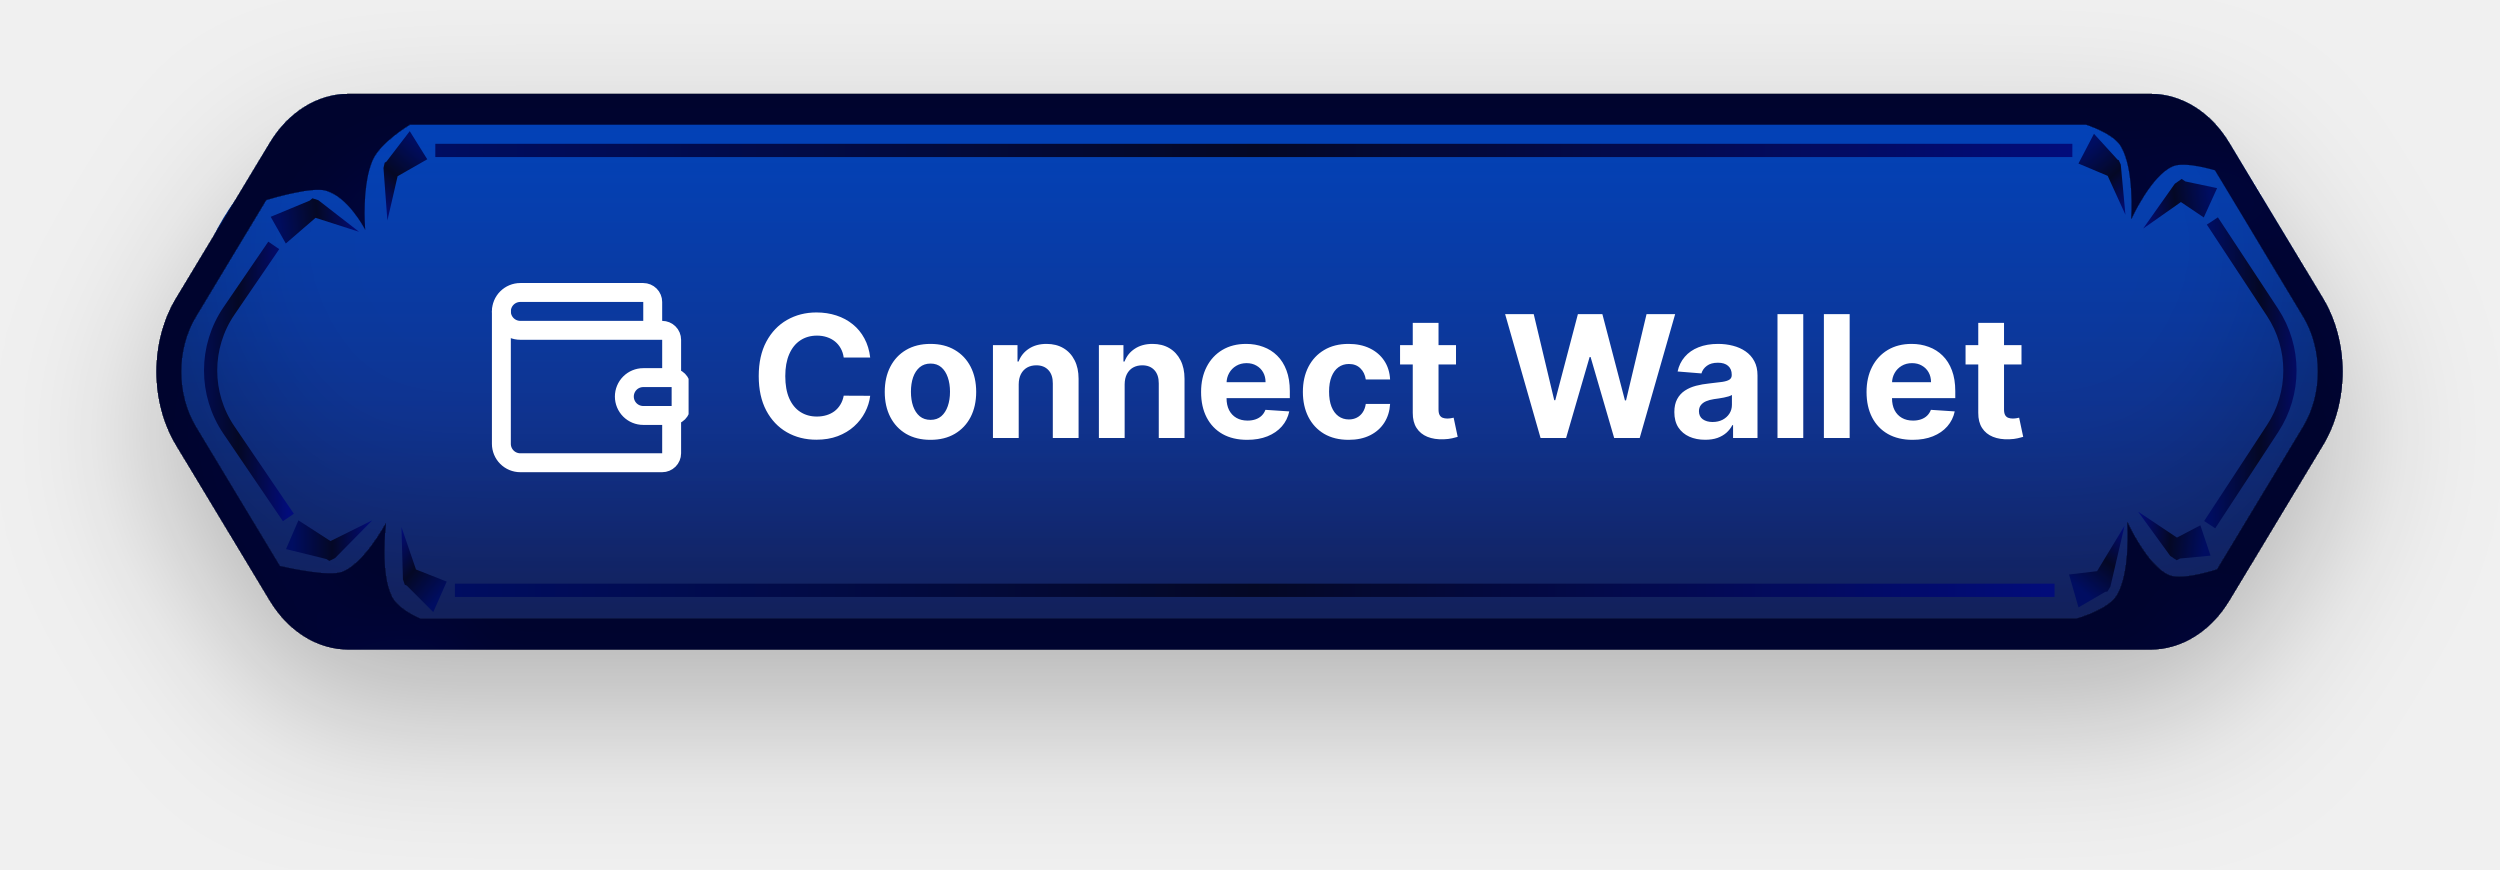
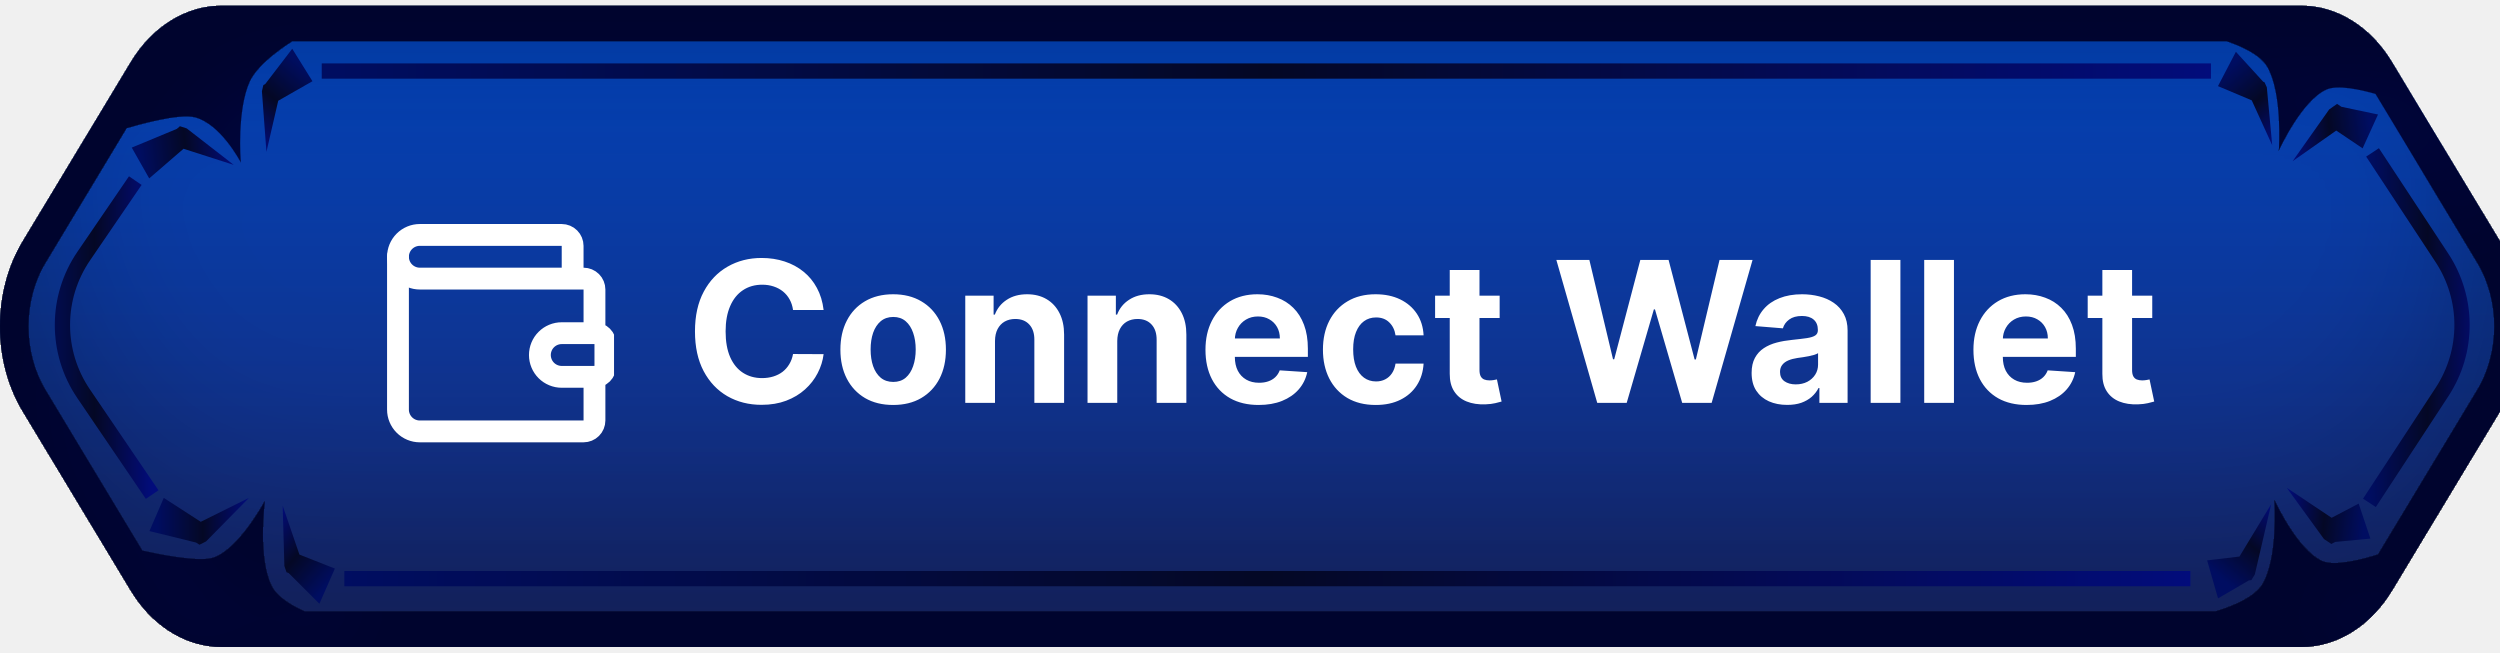
- <svg xmlns="http://www.w3.org/2000/svg" width="207" height="72" viewBox="0 0 207 72" fill="none">
-   <g filter="url(#filter0_d_431_5468)">
-     <g filter="url(#filter1_i_431_5468)">
-       <path d="M178.065 7.777C180.63 7.777 183.046 9.28 184.586 11.835L192.33 24.683C194.506 28.294 194.506 33.262 192.329 36.873L184.586 49.719L184.287 50.185C182.847 52.304 180.77 53.597 178.544 53.76L178.066 53.777H28.859C26.454 53.777 24.181 52.455 22.637 50.185L22.339 49.719L14.594 36.873C12.418 33.262 12.418 28.294 14.594 24.683L17.656 19.602C18.193 18.502 18.815 17.474 19.508 16.53L22.339 11.835C23.878 9.281 26.294 7.777 28.859 7.777H178.065Z" fill="url(#paint0_linear_431_5468)" />
+ <svg xmlns="http://www.w3.org/2000/svg" width="180" height="47" viewBox="12.96 7.78 179.37 46" fill="none">
+   <g filter="url(#filter1_i_431_5468)">
+     <path d="M178.065 7.777C180.63 7.777 183.046 9.28 184.586 11.835L192.33 24.683C194.506 28.294 194.506 33.262 192.329 36.873L184.586 49.719L184.287 50.185C182.847 52.304 180.77 53.597 178.544 53.76L178.066 53.777H28.859C26.454 53.777 24.181 52.455 22.637 50.185L22.339 49.719L14.594 36.873C12.418 33.262 12.418 28.294 14.594 24.683L22.339 11.835C23.878 9.281 26.294 7.777 28.859 7.777H178.065Z" fill="url(#paint0_linear_431_5468)" />
+   </g>
+   <g filter="url(#filter2_i_431_5468)">
+     <path fill-rule="evenodd" clip-rule="evenodd" d="M178.065 7.777C180.63 7.777 183.046 9.28 184.586 11.835L192.33 24.683C194.506 28.294 194.506 33.262 192.329 36.873L184.586 49.719L184.287 50.185C182.847 52.304 180.77 53.597 178.544 53.76L178.066 53.777H28.859C26.454 53.777 24.181 52.455 22.637 50.185L22.339 49.719L14.594 36.873C12.418 33.262 12.418 28.294 14.594 24.683L22.339 11.835C23.878 9.281 26.294 7.777 28.859 7.777H178.065ZM33.924 10.325C33.9 10.339 31.501 11.79 30.86 13.243C29.965 15.273 30.21 18.815 30.243 19.014L30.246 19.021L30.244 19.017V19.021L30.242 19.015C30.144 18.853 28.79 16.284 26.975 15.781C25.815 15.46 22.72 16.352 22.041 16.556L16.225 26.207C14.592 28.915 14.592 32.64 16.225 35.349L23.171 46.871C24.187 47.101 27.225 47.737 28.292 47.37C30.083 46.752 31.856 43.516 31.951 43.342L31.954 43.334V43.338L31.953 43.342C31.928 43.541 31.46 47.423 32.439 49.393C32.862 50.247 33.998 50.874 34.833 51.239H171.904C172.644 51.024 174.672 50.353 175.31 49.257C176.401 47.382 176.163 43.47 176.15 43.266V43.257L176.152 43.265C176.233 43.44 177.812 46.837 179.564 47.617C180.493 48.031 182.561 47.472 183.584 47.151L190.7 35.349C192.332 32.641 192.332 28.915 190.7 26.207L183.399 14.097C182.305 13.786 180.677 13.428 179.882 13.782C178.13 14.562 176.551 17.959 176.47 18.135L176.468 18.142C176.468 18.142 176.468 18.14 176.468 18.137L176.467 18.141L176.468 18.134C176.482 17.929 176.719 14.017 175.628 12.142C175.103 11.239 173.631 10.625 172.716 10.315H33.793C33.874 10.321 33.92 10.325 33.924 10.325Z" fill="#00053D" />
+   </g>
+   <path d="M36.044 12.457L171.591 12.457" stroke="url(#paint1_linear_431_5468)" stroke-width="1.096" stroke-linejoin="bevel" />
+   <path d="M170.116 48.877L37.667 48.877" stroke="url(#paint2_linear_431_5468)" stroke-width="1.096" stroke-linejoin="bevel" />
+   <path d="M182.961 43.442L188.174 35.482C190.088 32.559 190.084 28.779 188.163 25.861L183.184 18.297" stroke="url(#paint3_linear_431_5468)" stroke-width="1.096" stroke-linejoin="bevel" />
+   <path d="M23.877 42.847L18.956 35.608C16.929 32.627 16.934 28.71 18.967 25.735L22.667 20.32" stroke="url(#paint4_linear_431_5468)" stroke-width="1.096" stroke-linejoin="bevel" />
+   <path d="M24.71 43.085C24.367 43.879 24.024 44.672 23.682 45.465C23.808 45.496 23.935 45.528 24.062 45.559C25.051 45.803 26.04 46.046 27.029 46.29L27.27 46.446L27.743 46.211C28.677 45.262 29.611 44.313 30.546 43.364C30.637 43.272 30.729 43.178 30.82 43.085C30.703 43.143 30.586 43.202 30.47 43.26C29.277 43.852 28.084 44.444 26.891 45.036L27.605 44.957C26.75 44.404 25.894 43.851 25.039 43.298C24.929 43.227 24.82 43.156 24.71 43.085Z" fill="url(#paint5_linear_431_5468)" />
+   <path d="M36.987 48.157C36.617 48.998 36.246 49.839 35.876 50.681C35.794 50.599 35.712 50.517 35.631 50.436C34.979 49.784 34.327 49.132 33.674 48.481L33.517 48.419L33.363 47.969C33.326 46.657 33.289 45.345 33.252 44.034C33.248 43.903 33.245 43.772 33.241 43.64C33.282 43.761 33.323 43.88 33.364 44.001C33.775 45.202 34.186 46.403 34.597 47.603L34.286 47.092C35.086 47.407 35.886 47.723 36.687 48.038C36.787 48.078 36.887 48.117 36.987 48.157Z" fill="url(#paint6_linear_431_5468)" />
+   <path d="M23.665 20.162C23.248 19.425 22.83 18.689 22.413 17.952C22.535 17.901 22.658 17.85 22.78 17.8C23.736 17.403 24.692 17.006 25.648 16.609L25.868 16.418L26.356 16.575C27.381 17.369 28.405 18.163 29.43 18.958C29.53 19.036 29.631 19.114 29.731 19.192C29.609 19.153 29.488 19.114 29.366 19.075C28.124 18.676 26.882 18.278 25.64 17.879L26.348 17.845C25.555 18.53 24.763 19.214 23.97 19.899C23.868 19.986 23.767 20.074 23.665 20.162Z" fill="url(#paint7_linear_431_5468)" />
+   <path d="M35.378 13.189C34.894 12.412 34.411 11.636 33.927 10.86C33.856 10.954 33.784 11.047 33.713 11.141C33.138 11.891 32.564 12.642 31.99 13.392L31.853 13.47L31.752 13.91C31.85 15.228 31.948 16.546 32.046 17.863C32.056 17.995 32.066 18.127 32.076 18.26C32.105 18.135 32.133 18.01 32.162 17.885C32.449 16.64 32.736 15.396 33.023 14.151L32.785 14.669C33.554 14.23 34.322 13.791 35.09 13.353C35.186 13.298 35.282 13.243 35.378 13.189Z" fill="url(#paint8_linear_431_5468)" />
+   <path d="M182.473 18.005C182.841 17.195 183.209 16.386 183.577 15.576C183.463 15.552 183.349 15.528 183.235 15.505C182.473 15.344 181.712 15.184 180.951 15.024L180.641 14.816L180.075 15.214C179.271 16.352 178.466 17.49 177.661 18.628C177.59 18.729 177.519 18.829 177.448 18.93C177.548 18.86 177.648 18.789 177.748 18.719C178.881 17.923 180.013 17.127 181.146 16.332L180.27 16.521C180.909 16.951 181.548 17.381 182.186 17.811C182.282 17.876 182.378 17.94 182.473 18.005Z" fill="url(#paint9_linear_431_5468)" />
+   <path d="M172.095 13.541C172.523 12.72 172.952 11.899 173.381 11.078C173.455 11.159 173.529 11.24 173.603 11.322C174.181 11.956 174.759 12.59 175.337 13.223L175.435 13.265L175.6 13.627C175.717 14.889 175.835 16.15 175.952 17.412C175.963 17.535 175.975 17.659 175.986 17.783C175.986 17.783 175.986 17.783 175.986 17.783C175.938 17.676 175.889 17.569 175.841 17.463C175.345 16.375 174.849 15.287 174.353 14.2L174.616 14.603C173.871 14.289 173.126 13.976 172.381 13.662C172.286 13.621 172.19 13.581 172.095 13.541Z" fill="url(#paint10_linear_431_5468)" />
+   <path d="M182.19 43.495C182.471 44.333 182.752 45.17 183.032 46.007C182.918 46.018 182.804 46.028 182.69 46.039C181.962 46.108 181.235 46.176 180.507 46.245L180.231 46.39L179.699 46.035C178.881 44.908 178.063 43.782 177.245 42.655C177.175 42.558 177.104 42.462 177.034 42.365C177.133 42.431 177.232 42.497 177.331 42.563C178.481 43.331 179.632 44.099 180.783 44.868L179.975 44.658C180.613 44.323 181.251 43.988 181.889 43.653C181.989 43.601 182.09 43.548 182.19 43.495Z" fill="url(#paint11_linear_431_5468)" />
+   <path d="M171.317 47.569C171.578 48.477 171.838 49.385 172.099 50.294C172.2 50.234 172.302 50.175 172.403 50.117C173.04 49.746 173.677 49.375 174.314 49.004L174.493 48.983L174.739 48.578C175.099 47.03 175.459 45.482 175.82 43.934C175.851 43.801 175.881 43.669 175.912 43.537C175.912 43.537 175.912 43.537 175.912 43.537C175.846 43.646 175.78 43.755 175.714 43.864C174.94 45.142 174.165 46.42 173.391 47.698L173.816 47.272C173.097 47.357 172.379 47.443 171.66 47.528C171.546 47.541 171.431 47.555 171.317 47.569Z" fill="url(#paint12_linear_431_5468)" />
+   <g clip-path="url(#clip0_431_5468)">
+     <g clip-path="url(#clip1_431_5468)">
+       <path d="M54.045 27.351V25.002C54.045 24.794 53.963 24.595 53.816 24.448C53.669 24.301 53.47 24.218 53.262 24.218H43.081C42.665 24.218 42.267 24.384 41.973 24.677C41.679 24.971 41.514 25.369 41.514 25.785C41.514 26.2 41.679 26.599 41.973 26.892C42.267 27.186 42.665 27.351 43.081 27.351H54.828C55.036 27.351 55.235 27.434 55.382 27.581C55.529 27.727 55.612 27.927 55.612 28.134V31.267M55.612 31.267H53.262C52.847 31.267 52.448 31.432 52.154 31.726C51.861 32.02 51.696 32.418 51.696 32.834C51.696 33.249 51.861 33.647 52.154 33.941C52.448 34.235 52.847 34.4 53.262 34.4H55.612C55.819 34.4 56.019 34.318 56.166 34.171C56.312 34.024 56.395 33.825 56.395 33.617V32.05C56.395 31.843 56.312 31.643 56.166 31.497C56.019 31.35 55.819 31.267 55.612 31.267Z" stroke="white" stroke-width="1.566" stroke-linecap="round" stroke-linejoin="round" />
+       <path d="M41.514 25.784V36.749C41.514 37.164 41.679 37.562 41.973 37.856C42.267 38.15 42.665 38.315 43.081 38.315H54.828C55.036 38.315 55.235 38.233 55.382 38.086C55.529 37.939 55.612 37.74 55.612 37.532V34.399" stroke="white" stroke-width="1.566" stroke-linecap="round" stroke-linejoin="round" />
    </g>
-     <g filter="url(#filter2_i_431_5468)">
-       <path fill-rule="evenodd" clip-rule="evenodd" d="M178.065 7.777C180.63 7.777 183.046 9.28 184.586 11.835L192.33 24.683C194.506 28.294 194.506 33.262 192.329 36.873L184.586 49.719L184.287 50.185C182.847 52.304 180.77 53.597 178.544 53.76L178.066 53.777H28.859C26.454 53.777 24.181 52.455 22.637 50.185L22.339 49.719L14.594 36.873C12.418 33.262 12.418 28.294 14.594 24.683L22.339 11.835C23.878 9.281 26.294 7.777 28.859 7.777H178.065ZM33.924 10.325C33.9 10.339 31.501 11.79 30.86 13.243C29.965 15.273 30.21 18.815 30.243 19.014L30.246 19.021L30.244 19.017V19.021L30.242 19.015C30.144 18.853 28.79 16.284 26.975 15.781C25.815 15.46 22.72 16.352 22.041 16.556L16.225 26.207C14.592 28.915 14.592 32.64 16.225 35.349L23.171 46.871C24.187 47.101 27.225 47.737 28.292 47.37C30.083 46.752 31.856 43.516 31.951 43.342L31.954 43.334V43.338L31.953 43.342C31.928 43.541 31.46 47.423 32.439 49.393C32.862 50.247 33.998 50.874 34.833 51.239H171.904C172.644 51.024 174.672 50.353 175.31 49.257C176.401 47.382 176.163 43.47 176.15 43.266V43.257L176.152 43.265C176.233 43.44 177.812 46.837 179.564 47.617C180.493 48.031 182.561 47.472 183.584 47.151L190.7 35.349C192.332 32.641 192.332 28.915 190.7 26.207L183.399 14.097C182.305 13.786 180.677 13.428 179.882 13.782C178.13 14.562 176.551 17.959 176.47 18.135L176.468 18.142C176.468 18.142 176.468 18.14 176.468 18.137L176.467 18.141L176.468 18.134C176.482 17.929 176.719 14.017 175.628 12.142C175.103 11.239 173.631 10.625 172.716 10.315H33.793C33.874 10.321 33.92 10.325 33.924 10.325Z" fill="#00053D" />
-     </g>
-     <path d="M36.044 12.457L171.591 12.457" stroke="url(#paint1_linear_431_5468)" stroke-width="1.096" stroke-linejoin="bevel" />
-     <path d="M170.116 48.877L37.667 48.877" stroke="url(#paint2_linear_431_5468)" stroke-width="1.096" stroke-linejoin="bevel" />
-     <path d="M182.961 43.442L188.174 35.482C190.088 32.559 190.084 28.779 188.163 25.861L183.184 18.297" stroke="url(#paint3_linear_431_5468)" stroke-width="1.096" stroke-linejoin="bevel" />
-     <path d="M23.877 42.847L18.956 35.608C16.929 32.627 16.934 28.71 18.967 25.735L22.667 20.32" stroke="url(#paint4_linear_431_5468)" stroke-width="1.096" stroke-linejoin="bevel" />
-     <path d="M24.71 43.085C24.367 43.879 24.024 44.672 23.682 45.465C23.808 45.496 23.935 45.528 24.062 45.559C25.051 45.803 26.04 46.046 27.029 46.29L27.27 46.446L27.743 46.211C28.677 45.262 29.611 44.313 30.546 43.364C30.637 43.272 30.729 43.178 30.82 43.085C30.703 43.143 30.586 43.202 30.47 43.26C29.277 43.852 28.084 44.444 26.891 45.036L27.605 44.957C26.75 44.404 25.894 43.851 25.039 43.298C24.929 43.227 24.82 43.156 24.71 43.085Z" fill="url(#paint5_linear_431_5468)" />
-     <path d="M36.987 48.157C36.617 48.998 36.246 49.839 35.876 50.681C35.794 50.599 35.712 50.517 35.631 50.436C34.979 49.784 34.327 49.132 33.674 48.481L33.517 48.419L33.363 47.969C33.326 46.657 33.289 45.345 33.252 44.034C33.248 43.903 33.245 43.772 33.241 43.64C33.282 43.761 33.323 43.88 33.364 44.001C33.775 45.202 34.186 46.403 34.597 47.603L34.286 47.092C35.086 47.407 35.886 47.723 36.687 48.038C36.787 48.078 36.887 48.117 36.987 48.157Z" fill="url(#paint6_linear_431_5468)" />
-     <path d="M23.665 20.162C23.248 19.425 22.83 18.689 22.413 17.952C22.535 17.901 22.658 17.85 22.78 17.8C23.736 17.403 24.692 17.006 25.648 16.609L25.868 16.418L26.356 16.575C27.381 17.369 28.405 18.163 29.43 18.958C29.53 19.036 29.631 19.114 29.731 19.192C29.609 19.153 29.488 19.114 29.366 19.075C28.124 18.676 26.882 18.278 25.64 17.879L26.348 17.845C25.555 18.53 24.763 19.214 23.97 19.899C23.868 19.986 23.767 20.074 23.665 20.162Z" fill="url(#paint7_linear_431_5468)" />
-     <path d="M35.378 13.189C34.894 12.412 34.411 11.636 33.927 10.86C33.856 10.954 33.784 11.047 33.713 11.141C33.138 11.891 32.564 12.642 31.99 13.392L31.853 13.47L31.752 13.91C31.85 15.228 31.948 16.546 32.046 17.863C32.056 17.995 32.066 18.127 32.076 18.26C32.105 18.135 32.133 18.01 32.162 17.885C32.449 16.64 32.736 15.396 33.023 14.151L32.785 14.669C33.554 14.23 34.322 13.791 35.09 13.353C35.186 13.298 35.282 13.243 35.378 13.189Z" fill="url(#paint8_linear_431_5468)" />
-     <path d="M182.473 18.005C182.841 17.195 183.209 16.386 183.577 15.576C183.463 15.552 183.349 15.528 183.235 15.505C182.473 15.344 181.712 15.184 180.951 15.024L180.641 14.816L180.075 15.214C179.271 16.352 178.466 17.49 177.661 18.628C177.59 18.729 177.519 18.829 177.448 18.93C177.548 18.86 177.648 18.789 177.748 18.719C178.881 17.923 180.013 17.127 181.146 16.332L180.27 16.521C180.909 16.951 181.548 17.381 182.186 17.811C182.282 17.876 182.378 17.94 182.473 18.005Z" fill="url(#paint9_linear_431_5468)" />
-     <path d="M172.095 13.541C172.523 12.72 172.952 11.899 173.381 11.078C173.455 11.159 173.529 11.24 173.603 11.322C174.181 11.956 174.759 12.59 175.337 13.223L175.435 13.265L175.6 13.627C175.717 14.889 175.835 16.15 175.952 17.412C175.963 17.535 175.975 17.659 175.986 17.783C175.986 17.783 175.986 17.783 175.986 17.783C175.938 17.676 175.889 17.569 175.841 17.463C175.345 16.375 174.849 15.287 174.353 14.2L174.616 14.603C173.871 14.289 173.126 13.976 172.381 13.662C172.286 13.621 172.19 13.581 172.095 13.541Z" fill="url(#paint10_linear_431_5468)" />
-     <path d="M182.19 43.495C182.471 44.333 182.752 45.17 183.032 46.007C182.918 46.018 182.804 46.028 182.69 46.039C181.962 46.108 181.235 46.176 180.507 46.245L180.231 46.39L179.699 46.035C178.881 44.908 178.063 43.782 177.245 42.655C177.175 42.558 177.104 42.462 177.034 42.365C177.133 42.431 177.232 42.497 177.331 42.563C178.481 43.331 179.632 44.099 180.783 44.868L179.975 44.658C180.613 44.323 181.251 43.988 181.889 43.653C181.989 43.601 182.09 43.548 182.19 43.495Z" fill="url(#paint11_linear_431_5468)" />
-     <path d="M171.317 47.569C171.578 48.477 171.838 49.385 172.099 50.294C172.2 50.234 172.302 50.175 172.403 50.117C173.04 49.746 173.677 49.375 174.314 49.004L174.493 48.983L174.739 48.578C175.099 47.03 175.459 45.482 175.82 43.934C175.851 43.801 175.881 43.669 175.912 43.537C175.912 43.537 175.912 43.537 175.912 43.537C175.846 43.646 175.78 43.755 175.714 43.864C174.94 45.142 174.165 46.42 173.391 47.698L173.816 47.272C173.097 47.357 172.379 47.443 171.66 47.528C171.546 47.541 171.431 47.555 171.317 47.569Z" fill="url(#paint12_linear_431_5468)" />
-     <g clip-path="url(#clip0_431_5468)">
-       <g clip-path="url(#clip1_431_5468)">
-         <path d="M54.045 27.351V25.002C54.045 24.794 53.963 24.595 53.816 24.448C53.669 24.301 53.47 24.218 53.262 24.218H43.081C42.665 24.218 42.267 24.384 41.973 24.677C41.679 24.971 41.514 25.369 41.514 25.785C41.514 26.2 41.679 26.599 41.973 26.892C42.267 27.186 42.665 27.351 43.081 27.351H54.828C55.036 27.351 55.235 27.434 55.382 27.581C55.529 27.727 55.612 27.927 55.612 28.134V31.267M55.612 31.267H53.262C52.847 31.267 52.448 31.432 52.154 31.726C51.861 32.02 51.696 32.418 51.696 32.834C51.696 33.249 51.861 33.647 52.154 33.941C52.448 34.235 52.847 34.4 53.262 34.4H55.612C55.819 34.4 56.019 34.318 56.166 34.171C56.312 34.024 56.395 33.825 56.395 33.617V32.05C56.395 31.843 56.312 31.643 56.166 31.497C56.019 31.35 55.819 31.267 55.612 31.267Z" stroke="white" stroke-width="1.566" stroke-linecap="round" stroke-linejoin="round" />
-         <path d="M41.514 25.784V36.749C41.514 37.164 41.679 37.562 41.973 37.856C42.267 38.15 42.665 38.315 43.081 38.315H54.828C55.036 38.315 55.235 38.233 55.382 38.086C55.529 37.939 55.612 37.74 55.612 37.532V34.399" stroke="white" stroke-width="1.566" stroke-linecap="round" stroke-linejoin="round" />
-       </g>
-     </g>
-     <path d="M72.052 29.602H69.859C69.819 29.318 69.737 29.066 69.613 28.846C69.49 28.622 69.331 28.432 69.138 28.275C68.944 28.118 68.72 27.998 68.467 27.915C68.216 27.831 67.944 27.789 67.65 27.789C67.119 27.789 66.657 27.921 66.263 28.185C65.869 28.445 65.564 28.826 65.347 29.327C65.13 29.824 65.021 30.428 65.021 31.14C65.021 31.871 65.13 32.485 65.347 32.982C65.567 33.48 65.874 33.855 66.268 34.109C66.662 34.363 67.118 34.49 67.635 34.49C67.926 34.49 68.195 34.451 68.442 34.375C68.692 34.298 68.914 34.186 69.108 34.039C69.301 33.889 69.461 33.707 69.588 33.493C69.719 33.28 69.809 33.036 69.859 32.762L72.052 32.772C71.995 33.243 71.853 33.697 71.626 34.134C71.403 34.568 71.101 34.957 70.72 35.301C70.343 35.642 69.892 35.912 69.368 36.112C68.847 36.309 68.258 36.408 67.6 36.408C66.685 36.408 65.868 36.201 65.146 35.787C64.429 35.373 63.861 34.774 63.444 33.989C63.03 33.204 62.823 32.255 62.823 31.14C62.823 30.021 63.033 29.07 63.454 28.285C63.874 27.5 64.445 26.903 65.166 26.492C65.888 26.078 66.699 25.871 67.6 25.871C68.195 25.871 68.745 25.955 69.253 26.122C69.764 26.289 70.216 26.532 70.61 26.853C71.004 27.17 71.324 27.559 71.571 28.02C71.822 28.48 71.982 29.008 72.052 29.602ZM77.043 36.418C76.265 36.418 75.592 36.253 75.024 35.922C74.46 35.588 74.024 35.124 73.717 34.53C73.41 33.932 73.257 33.239 73.257 32.452C73.257 31.657 73.41 30.963 73.717 30.368C74.024 29.771 74.46 29.307 75.024 28.976C75.592 28.642 76.265 28.475 77.043 28.475C77.82 28.475 78.491 28.642 79.056 28.976C79.623 29.307 80.061 29.771 80.368 30.368C80.675 30.963 80.828 31.657 80.828 32.452C80.828 33.239 80.675 33.932 80.368 34.53C80.061 35.124 79.623 35.588 79.056 35.922C78.491 36.253 77.82 36.418 77.043 36.418ZM77.052 34.765C77.406 34.765 77.702 34.665 77.939 34.465C78.176 34.261 78.355 33.984 78.475 33.633C78.598 33.283 78.66 32.884 78.66 32.437C78.66 31.989 78.598 31.59 78.475 31.24C78.355 30.889 78.176 30.612 77.939 30.408C77.702 30.205 77.406 30.103 77.052 30.103C76.695 30.103 76.395 30.205 76.151 30.408C75.911 30.612 75.729 30.889 75.605 31.24C75.485 31.59 75.425 31.989 75.425 32.437C75.425 32.884 75.485 33.283 75.605 33.633C75.729 33.984 75.911 34.261 76.151 34.465C76.395 34.665 76.695 34.765 77.052 34.765ZM84.349 31.821V36.268H82.216V28.576H84.249V29.933H84.339C84.509 29.485 84.795 29.131 85.195 28.871C85.596 28.607 86.082 28.475 86.653 28.475C87.187 28.475 87.653 28.592 88.05 28.826C88.447 29.06 88.756 29.393 88.976 29.828C89.197 30.258 89.307 30.772 89.307 31.37V36.268H87.173V31.75C87.177 31.28 87.056 30.913 86.813 30.649C86.569 30.382 86.234 30.248 85.806 30.248C85.519 30.248 85.265 30.31 85.045 30.433C84.828 30.557 84.658 30.737 84.534 30.974C84.414 31.208 84.352 31.49 84.349 31.821ZM93.121 31.821V36.268H90.988V28.576H93.021V29.933H93.111C93.282 29.485 93.567 29.131 93.968 28.871C94.368 28.607 94.854 28.475 95.425 28.475C95.959 28.475 96.425 28.592 96.822 28.826C97.219 29.06 97.528 29.393 97.749 29.828C97.969 30.258 98.079 30.772 98.079 31.37V36.268H95.946V31.75C95.949 31.28 95.829 30.913 95.585 30.649C95.342 30.382 95.006 30.248 94.579 30.248C94.292 30.248 94.038 30.31 93.817 30.433C93.6 30.557 93.43 30.737 93.307 30.974C93.186 31.208 93.125 31.49 93.121 31.821ZM103.266 36.418C102.475 36.418 101.794 36.258 101.223 35.937C100.655 35.613 100.218 35.156 99.911 34.565C99.604 33.971 99.45 33.268 99.45 32.457C99.45 31.665 99.604 30.971 99.911 30.373C100.218 29.776 100.65 29.31 101.208 28.976C101.769 28.642 102.426 28.475 103.181 28.475C103.688 28.475 104.161 28.557 104.598 28.721C105.039 28.881 105.423 29.123 105.75 29.447C106.081 29.771 106.338 30.178 106.521 30.669C106.705 31.156 106.797 31.727 106.797 32.382V32.967H100.301V31.645H104.788C104.788 31.338 104.722 31.066 104.588 30.829C104.455 30.592 104.269 30.407 104.032 30.273C103.799 30.136 103.527 30.068 103.216 30.068C102.892 30.068 102.605 30.143 102.355 30.293C102.108 30.44 101.914 30.639 101.774 30.889C101.634 31.136 101.562 31.412 101.558 31.715V32.972C101.558 33.353 101.629 33.682 101.769 33.959C101.912 34.236 102.114 34.45 102.375 34.6C102.635 34.75 102.944 34.825 103.301 34.825C103.538 34.825 103.755 34.792 103.952 34.725C104.149 34.658 104.318 34.558 104.458 34.425C104.598 34.291 104.705 34.128 104.778 33.934L106.752 34.064C106.651 34.538 106.446 34.952 106.136 35.306C105.828 35.657 105.431 35.93 104.944 36.127C104.46 36.321 103.9 36.418 103.266 36.418ZM111.664 36.418C110.876 36.418 110.199 36.251 109.631 35.917C109.067 35.58 108.633 35.112 108.329 34.515C108.029 33.917 107.878 33.23 107.878 32.452C107.878 31.664 108.03 30.973 108.334 30.378C108.641 29.781 109.077 29.315 109.641 28.981C110.205 28.644 110.876 28.475 111.654 28.475C112.325 28.475 112.913 28.597 113.417 28.841C113.921 29.085 114.32 29.427 114.614 29.867C114.908 30.308 115.07 30.826 115.1 31.42H113.086C113.03 31.036 112.879 30.727 112.636 30.494C112.395 30.256 112.08 30.138 111.689 30.138C111.359 30.138 111.07 30.228 110.823 30.408C110.579 30.585 110.389 30.844 110.252 31.185C110.115 31.525 110.047 31.938 110.047 32.422C110.047 32.912 110.113 33.33 110.247 33.673C110.384 34.017 110.576 34.279 110.823 34.46C111.07 34.64 111.359 34.73 111.689 34.73C111.933 34.73 112.152 34.68 112.345 34.58C112.542 34.48 112.704 34.334 112.831 34.144C112.961 33.951 113.046 33.719 113.086 33.448H115.1C115.066 34.036 114.906 34.553 114.619 35.001C114.335 35.445 113.943 35.792 113.442 36.042C112.941 36.293 112.349 36.418 111.664 36.418ZM120.557 28.576V30.178H115.925V28.576H120.557ZM116.976 26.733H119.11V33.904C119.11 34.101 119.14 34.254 119.2 34.365C119.26 34.471 119.343 34.547 119.45 34.59C119.56 34.633 119.687 34.655 119.831 34.655C119.931 34.655 120.031 34.647 120.131 34.63C120.231 34.61 120.308 34.595 120.362 34.585L120.697 36.172C120.59 36.206 120.44 36.244 120.246 36.288C120.053 36.334 119.817 36.363 119.54 36.373C119.026 36.393 118.576 36.324 118.188 36.167C117.804 36.011 117.505 35.767 117.292 35.436C117.078 35.106 116.973 34.688 116.976 34.184V26.733ZM127.559 36.268L124.625 26.012H126.993L128.691 33.138H128.776L130.649 26.012H132.677L134.545 33.153H134.635L136.333 26.012H138.702L135.767 36.268H133.654L131.701 29.562H131.621L129.672 36.268H127.559ZM141.189 36.413C140.699 36.413 140.261 36.328 139.877 36.157C139.493 35.984 139.189 35.728 138.966 35.391C138.745 35.051 138.635 34.627 138.635 34.119C138.635 33.692 138.714 33.333 138.871 33.042C139.028 32.752 139.241 32.518 139.512 32.341C139.782 32.164 140.089 32.031 140.433 31.941C140.78 31.851 141.144 31.787 141.525 31.75C141.972 31.704 142.333 31.66 142.607 31.62C142.88 31.577 143.079 31.514 143.202 31.43C143.326 31.346 143.388 31.223 143.388 31.059V31.029C143.388 30.712 143.288 30.467 143.087 30.293C142.89 30.12 142.61 30.033 142.246 30.033C141.862 30.033 141.557 30.118 141.33 30.288C141.102 30.455 140.952 30.666 140.879 30.919L138.906 30.759C139.006 30.291 139.203 29.888 139.497 29.547C139.79 29.203 140.169 28.939 140.633 28.756C141.101 28.569 141.642 28.475 142.256 28.475C142.683 28.475 143.092 28.525 143.483 28.626C143.877 28.726 144.226 28.881 144.53 29.091C144.837 29.302 145.079 29.572 145.256 29.903C145.433 30.23 145.521 30.622 145.521 31.079V36.268H143.498V35.201H143.438C143.314 35.441 143.149 35.653 142.942 35.837C142.735 36.017 142.486 36.159 142.196 36.263C141.905 36.363 141.57 36.413 141.189 36.413ZM141.8 34.941C142.114 34.941 142.391 34.879 142.632 34.755C142.872 34.628 143.061 34.458 143.197 34.244C143.334 34.031 143.403 33.789 143.403 33.518V32.702C143.336 32.745 143.244 32.785 143.127 32.822C143.014 32.856 142.885 32.887 142.742 32.917C142.598 32.944 142.455 32.969 142.311 32.992C142.167 33.013 142.037 33.031 141.92 33.047C141.67 33.084 141.451 33.143 141.264 33.223C141.077 33.303 140.932 33.411 140.829 33.548C140.725 33.682 140.673 33.849 140.673 34.049C140.673 34.34 140.779 34.562 140.989 34.715C141.203 34.865 141.473 34.941 141.8 34.941ZM149.31 26.012V36.268H147.176V26.012H149.31ZM153.152 26.012V36.268H151.018V26.012H153.152ZM158.366 36.418C157.575 36.418 156.894 36.258 156.323 35.937C155.755 35.613 155.318 35.156 155.011 34.565C154.704 33.971 154.55 33.268 154.55 32.457C154.55 31.665 154.704 30.971 155.011 30.373C155.318 29.776 155.75 29.31 156.308 28.976C156.869 28.642 157.527 28.475 158.281 28.475C158.789 28.475 159.261 28.557 159.698 28.721C160.139 28.881 160.523 29.123 160.85 29.447C161.181 29.771 161.438 30.178 161.621 30.669C161.805 31.156 161.897 31.727 161.897 32.382V32.967H155.402V31.645H159.889C159.889 31.338 159.822 31.066 159.688 30.829C159.555 30.592 159.369 30.407 159.132 30.273C158.899 30.136 158.627 30.068 158.316 30.068C157.992 30.068 157.705 30.143 157.455 30.293C157.208 30.44 157.014 30.639 156.874 30.889C156.734 31.136 156.662 31.412 156.659 31.715V32.972C156.659 33.353 156.729 33.682 156.869 33.959C157.012 34.236 157.214 34.45 157.475 34.6C157.735 34.75 158.044 34.825 158.401 34.825C158.638 34.825 158.855 34.792 159.052 34.725C159.249 34.658 159.418 34.558 159.558 34.425C159.698 34.291 159.805 34.128 159.879 33.934L161.852 34.064C161.752 34.538 161.546 34.952 161.236 35.306C160.929 35.657 160.531 35.93 160.044 36.127C159.56 36.321 159.001 36.418 158.366 36.418ZM167.38 28.576V30.178H162.748V28.576H167.38ZM163.8 26.733H165.933V33.904C165.933 34.101 165.963 34.254 166.023 34.365C166.083 34.471 166.167 34.547 166.274 34.59C166.384 34.633 166.511 34.655 166.654 34.655C166.754 34.655 166.855 34.647 166.955 34.63C167.055 34.61 167.132 34.595 167.185 34.585L167.521 36.172C167.414 36.206 167.263 36.244 167.07 36.288C166.876 36.334 166.641 36.363 166.364 36.373C165.85 36.393 165.399 36.324 165.012 36.167C164.628 36.011 164.329 35.767 164.115 35.436C163.902 35.106 163.796 34.688 163.8 34.184V26.733Z" fill="white" />
  </g>
+   <path d="M72.052 29.602H69.859C69.819 29.318 69.737 29.066 69.613 28.846C69.49 28.622 69.331 28.432 69.138 28.275C68.944 28.118 68.72 27.998 68.467 27.915C68.216 27.831 67.944 27.789 67.65 27.789C67.119 27.789 66.657 27.921 66.263 28.185C65.869 28.445 65.564 28.826 65.347 29.327C65.13 29.824 65.021 30.428 65.021 31.14C65.021 31.871 65.13 32.485 65.347 32.982C65.567 33.48 65.874 33.855 66.268 34.109C66.662 34.363 67.118 34.49 67.635 34.49C67.926 34.49 68.195 34.451 68.442 34.375C68.692 34.298 68.914 34.186 69.108 34.039C69.301 33.889 69.461 33.707 69.588 33.493C69.719 33.28 69.809 33.036 69.859 32.762L72.052 32.772C71.995 33.243 71.853 33.697 71.626 34.134C71.403 34.568 71.101 34.957 70.72 35.301C70.343 35.642 69.892 35.912 69.368 36.112C68.847 36.309 68.258 36.408 67.6 36.408C66.685 36.408 65.868 36.201 65.146 35.787C64.429 35.373 63.861 34.774 63.444 33.989C63.03 33.204 62.823 32.255 62.823 31.14C62.823 30.021 63.033 29.07 63.454 28.285C63.874 27.5 64.445 26.903 65.166 26.492C65.888 26.078 66.699 25.871 67.6 25.871C68.195 25.871 68.745 25.955 69.253 26.122C69.764 26.289 70.216 26.532 70.61 26.853C71.004 27.17 71.324 27.559 71.571 28.02C71.822 28.48 71.982 29.008 72.052 29.602ZM77.043 36.418C76.265 36.418 75.592 36.253 75.024 35.922C74.46 35.588 74.024 35.124 73.717 34.53C73.41 33.932 73.257 33.239 73.257 32.452C73.257 31.657 73.41 30.963 73.717 30.368C74.024 29.771 74.46 29.307 75.024 28.976C75.592 28.642 76.265 28.475 77.043 28.475C77.82 28.475 78.491 28.642 79.056 28.976C79.623 29.307 80.061 29.771 80.368 30.368C80.675 30.963 80.828 31.657 80.828 32.452C80.828 33.239 80.675 33.932 80.368 34.53C80.061 35.124 79.623 35.588 79.056 35.922C78.491 36.253 77.82 36.418 77.043 36.418ZM77.052 34.765C77.406 34.765 77.702 34.665 77.939 34.465C78.176 34.261 78.355 33.984 78.475 33.633C78.598 33.283 78.66 32.884 78.66 32.437C78.66 31.989 78.598 31.59 78.475 31.24C78.355 30.889 78.176 30.612 77.939 30.408C77.702 30.205 77.406 30.103 77.052 30.103C76.695 30.103 76.395 30.205 76.151 30.408C75.911 30.612 75.729 30.889 75.605 31.24C75.485 31.59 75.425 31.989 75.425 32.437C75.425 32.884 75.485 33.283 75.605 33.633C75.729 33.984 75.911 34.261 76.151 34.465C76.395 34.665 76.695 34.765 77.052 34.765ZM84.349 31.821V36.268H82.216V28.576H84.249V29.933H84.339C84.509 29.485 84.795 29.131 85.195 28.871C85.596 28.607 86.082 28.475 86.653 28.475C87.187 28.475 87.653 28.592 88.05 28.826C88.447 29.06 88.756 29.393 88.976 29.828C89.197 30.258 89.307 30.772 89.307 31.37V36.268H87.173V31.75C87.177 31.28 87.056 30.913 86.813 30.649C86.569 30.382 86.234 30.248 85.806 30.248C85.519 30.248 85.265 30.31 85.045 30.433C84.828 30.557 84.658 30.737 84.534 30.974C84.414 31.208 84.352 31.49 84.349 31.821ZM93.121 31.821V36.268H90.988V28.576H93.021V29.933H93.111C93.282 29.485 93.567 29.131 93.968 28.871C94.368 28.607 94.854 28.475 95.425 28.475C95.959 28.475 96.425 28.592 96.822 28.826C97.219 29.06 97.528 29.393 97.749 29.828C97.969 30.258 98.079 30.772 98.079 31.37V36.268H95.946V31.75C95.949 31.28 95.829 30.913 95.585 30.649C95.342 30.382 95.006 30.248 94.579 30.248C94.292 30.248 94.038 30.31 93.817 30.433C93.6 30.557 93.43 30.737 93.307 30.974C93.186 31.208 93.125 31.49 93.121 31.821ZM103.266 36.418C102.475 36.418 101.794 36.258 101.223 35.937C100.655 35.613 100.218 35.156 99.911 34.565C99.604 33.971 99.45 33.268 99.45 32.457C99.45 31.665 99.604 30.971 99.911 30.373C100.218 29.776 100.65 29.31 101.208 28.976C101.769 28.642 102.426 28.475 103.181 28.475C103.688 28.475 104.161 28.557 104.598 28.721C105.039 28.881 105.423 29.123 105.75 29.447C106.081 29.771 106.338 30.178 106.521 30.669C106.705 31.156 106.797 31.727 106.797 32.382V32.967H100.301V31.645H104.788C104.788 31.338 104.722 31.066 104.588 30.829C104.455 30.592 104.269 30.407 104.032 30.273C103.799 30.136 103.527 30.068 103.216 30.068C102.892 30.068 102.605 30.143 102.355 30.293C102.108 30.44 101.914 30.639 101.774 30.889C101.634 31.136 101.562 31.412 101.558 31.715V32.972C101.558 33.353 101.629 33.682 101.769 33.959C101.912 34.236 102.114 34.45 102.375 34.6C102.635 34.75 102.944 34.825 103.301 34.825C103.538 34.825 103.755 34.792 103.952 34.725C104.149 34.658 104.318 34.558 104.458 34.425C104.598 34.291 104.705 34.128 104.778 33.934L106.752 34.064C106.651 34.538 106.446 34.952 106.136 35.306C105.828 35.657 105.431 35.93 104.944 36.127C104.46 36.321 103.9 36.418 103.266 36.418ZM111.664 36.418C110.876 36.418 110.199 36.251 109.631 35.917C109.067 35.58 108.633 35.112 108.329 34.515C108.029 33.917 107.878 33.23 107.878 32.452C107.878 31.664 108.03 30.973 108.334 30.378C108.641 29.781 109.077 29.315 109.641 28.981C110.205 28.644 110.876 28.475 111.654 28.475C112.325 28.475 112.913 28.597 113.417 28.841C113.921 29.085 114.32 29.427 114.614 29.867C114.908 30.308 115.07 30.826 115.1 31.42H113.086C113.03 31.036 112.879 30.727 112.636 30.494C112.395 30.256 112.08 30.138 111.689 30.138C111.359 30.138 111.07 30.228 110.823 30.408C110.579 30.585 110.389 30.844 110.252 31.185C110.115 31.525 110.047 31.938 110.047 32.422C110.047 32.912 110.113 33.33 110.247 33.673C110.384 34.017 110.576 34.279 110.823 34.46C111.07 34.64 111.359 34.73 111.689 34.73C111.933 34.73 112.152 34.68 112.345 34.58C112.542 34.48 112.704 34.334 112.831 34.144C112.961 33.951 113.046 33.719 113.086 33.448H115.1C115.066 34.036 114.906 34.553 114.619 35.001C114.335 35.445 113.943 35.792 113.442 36.042C112.941 36.293 112.349 36.418 111.664 36.418ZM120.557 28.576V30.178H115.925V28.576H120.557ZM116.976 26.733H119.11V33.904C119.11 34.101 119.14 34.254 119.2 34.365C119.26 34.471 119.343 34.547 119.45 34.59C119.56 34.633 119.687 34.655 119.831 34.655C119.931 34.655 120.031 34.647 120.131 34.63C120.231 34.61 120.308 34.595 120.362 34.585L120.697 36.172C120.59 36.206 120.44 36.244 120.246 36.288C120.053 36.334 119.817 36.363 119.54 36.373C119.026 36.393 118.576 36.324 118.188 36.167C117.804 36.011 117.505 35.767 117.292 35.436C117.078 35.106 116.973 34.688 116.976 34.184V26.733ZM127.559 36.268L124.625 26.012H126.993L128.691 33.138H128.776L130.649 26.012H132.677L134.545 33.153H134.635L136.333 26.012H138.702L135.767 36.268H133.654L131.701 29.562H131.621L129.672 36.268H127.559ZM141.189 36.413C140.699 36.413 140.261 36.328 139.877 36.157C139.493 35.984 139.189 35.728 138.966 35.391C138.745 35.051 138.635 34.627 138.635 34.119C138.635 33.692 138.714 33.333 138.871 33.042C139.028 32.752 139.241 32.518 139.512 32.341C139.782 32.164 140.089 32.031 140.433 31.941C140.78 31.851 141.144 31.787 141.525 31.75C141.972 31.704 142.333 31.66 142.607 31.62C142.88 31.577 143.079 31.514 143.202 31.43C143.326 31.346 143.388 31.223 143.388 31.059V31.029C143.388 30.712 143.288 30.467 143.087 30.293C142.89 30.12 142.61 30.033 142.246 30.033C141.862 30.033 141.557 30.118 141.33 30.288C141.102 30.455 140.952 30.666 140.879 30.919L138.906 30.759C139.006 30.291 139.203 29.888 139.497 29.547C139.79 29.203 140.169 28.939 140.633 28.756C141.101 28.569 141.642 28.475 142.256 28.475C142.683 28.475 143.092 28.525 143.483 28.626C143.877 28.726 144.226 28.881 144.53 29.091C144.837 29.302 145.079 29.572 145.256 29.903C145.433 30.23 145.521 30.622 145.521 31.079V36.268H143.498V35.201H143.438C143.314 35.441 143.149 35.653 142.942 35.837C142.735 36.017 142.486 36.159 142.196 36.263C141.905 36.363 141.57 36.413 141.189 36.413ZM141.8 34.941C142.114 34.941 142.391 34.879 142.632 34.755C142.872 34.628 143.061 34.458 143.197 34.244C143.334 34.031 143.403 33.789 143.403 33.518V32.702C143.336 32.745 143.244 32.785 143.127 32.822C143.014 32.856 142.885 32.887 142.742 32.917C142.598 32.944 142.455 32.969 142.311 32.992C142.167 33.013 142.037 33.031 141.92 33.047C141.67 33.084 141.451 33.143 141.264 33.223C141.077 33.303 140.932 33.411 140.829 33.548C140.725 33.682 140.673 33.849 140.673 34.049C140.673 34.34 140.779 34.562 140.989 34.715C141.203 34.865 141.473 34.941 141.8 34.941ZM149.31 26.012V36.268H147.176V26.012H149.31ZM153.152 26.012V36.268H151.018V26.012H153.152ZM158.366 36.418C157.575 36.418 156.894 36.258 156.323 35.937C155.755 35.613 155.318 35.156 155.011 34.565C154.704 33.971 154.55 33.268 154.55 32.457C154.55 31.665 154.704 30.971 155.011 30.373C155.318 29.776 155.75 29.31 156.308 28.976C156.869 28.642 157.527 28.475 158.281 28.475C158.789 28.475 159.261 28.557 159.698 28.721C160.139 28.881 160.523 29.123 160.85 29.447C161.181 29.771 161.438 30.178 161.621 30.669C161.805 31.156 161.897 31.727 161.897 32.382V32.967H155.402V31.645H159.889C159.889 31.338 159.822 31.066 159.688 30.829C159.555 30.592 159.369 30.407 159.132 30.273C158.899 30.136 158.627 30.068 158.316 30.068C157.992 30.068 157.705 30.143 157.455 30.293C157.208 30.44 157.014 30.639 156.874 30.889C156.734 31.136 156.662 31.412 156.659 31.715V32.972C156.659 33.353 156.729 33.682 156.869 33.959C157.012 34.236 157.214 34.45 157.475 34.6C157.735 34.75 158.044 34.825 158.401 34.825C158.638 34.825 158.855 34.792 159.052 34.725C159.249 34.658 159.418 34.558 159.558 34.425C159.698 34.291 159.805 34.128 159.879 33.934L161.852 34.064C161.752 34.538 161.546 34.952 161.236 35.306C160.929 35.657 160.531 35.93 160.044 36.127C159.56 36.321 159.001 36.418 158.366 36.418ZM167.38 28.576V30.178H162.748V28.576H167.38ZM163.8 26.733H165.933V33.904C165.933 34.101 165.963 34.254 166.023 34.365C166.083 34.471 166.167 34.547 166.274 34.59C166.384 34.633 166.511 34.655 166.654 34.655C166.754 34.655 166.855 34.647 166.955 34.63C167.055 34.61 167.132 34.595 167.185 34.585L167.521 36.172C167.414 36.206 167.263 36.244 167.07 36.288C166.876 36.334 166.641 36.363 166.364 36.373C165.85 36.393 165.399 36.324 165.012 36.167C164.628 36.011 164.329 35.767 164.115 35.436C163.902 35.106 163.796 34.688 163.8 34.184V26.733Z" fill="white" />
  <defs>
-     <filter id="filter0_d_431_5468" x="-4.1008e-05" y="-1.23978e-05" width="206.924" height="71.924" filterUnits="userSpaceOnUse" color-interpolation-filters="sRGB">
-       <feFlood flood-opacity="0" result="BackgroundImageFix" />
-       <feColorMatrix in="SourceAlpha" type="matrix" values="0 0 0 0 0 0 0 0 0 0 0 0 0 0 0 0 0 0 127 0" result="hardAlpha" />
-       <feOffset dy="5.185" />
-       <feGaussianBlur stdDeviation="6.481" />
-       <feComposite in2="hardAlpha" operator="out" />
-       <feColorMatrix type="matrix" values="0 0 0 0 0 0 0 0 0 0 0 0 0 0 0 0 0 0 0.25 0" />
-       <feBlend mode="normal" in2="BackgroundImageFix" result="effect1_dropShadow_431_5468" />
-       <feBlend mode="normal" in="SourceGraphic" in2="effect1_dropShadow_431_5468" result="shape" />
-     </filter>
    <filter id="filter1_i_431_5468" x="12.962" y="-2.592" width="181" height="56.37" filterUnits="userSpaceOnUse" color-interpolation-filters="sRGB">
      <feFlood flood-opacity="0" result="BackgroundImageFix" />
      <feBlend mode="normal" in="SourceGraphic" in2="BackgroundImageFix" result="shape" />
      <feColorMatrix in="SourceAlpha" type="matrix" values="0 0 0 0 0 0 0 0 0 0 0 0 0 0 0 0 0 0 127 0" result="hardAlpha" />
      <feOffset dy="-10.37" />
      <feGaussianBlur stdDeviation="6.481" />
      <feComposite in2="hardAlpha" operator="arithmetic" k2="-1" k3="1" />
      <feColorMatrix type="matrix" values="0 0 0 0 0 0 0 0 0 0 0 0 0 0 0 0 0 0 0.25 0" />
      <feBlend mode="normal" in2="shape" result="effect1_innerShadow_431_5468" />
    </filter>
    <filter id="filter2_i_431_5468" x="12.962" y="7.777" width="186.185" height="51.185" filterUnits="userSpaceOnUse" color-interpolation-filters="sRGB">
      <feFlood flood-opacity="0" result="BackgroundImageFix" />
      <feBlend mode="normal" in="SourceGraphic" in2="BackgroundImageFix" result="shape" />
      <feColorMatrix in="SourceAlpha" type="matrix" values="0 0 0 0 0 0 0 0 0 0 0 0 0 0 0 0 0 0 127 0" result="hardAlpha" />
      <feOffset dx="5.185" dy="5.185" />
      <feGaussianBlur stdDeviation="2.592" />
      <feComposite in2="hardAlpha" operator="arithmetic" k2="-1" k3="1" />
      <feColorMatrix type="matrix" values="0 0 0 0 0 0 0 0 0 0 0 0 0 0 0 0 0 0 0.25 0" />
      <feBlend mode="normal" in2="shape" result="effect1_innerShadow_431_5468" />
    </filter>
    <linearGradient id="paint0_linear_431_5468" x1="103.462" y1="7.777" x2="103.462" y2="53.777" gradientUnits="userSpaceOnUse">
      <stop stop-color="#0144BD" />
      <stop offset="1" stop-color="#192871" />
    </linearGradient>
    <linearGradient id="paint1_linear_431_5468" x1="171.591" y1="12.957" x2="36.044" y2="12.957" gradientUnits="userSpaceOnUse">
      <stop stop-color="#020C7B" />
      <stop offset="0.5" stop-color="#040825" />
      <stop offset="1" stop-color="#000D61" />
    </linearGradient>
    <linearGradient id="paint2_linear_431_5468" x1="170.116" y1="49.377" x2="37.667" y2="49.377" gradientUnits="userSpaceOnUse">
      <stop stop-color="#020C7B" />
      <stop offset="0.5" stop-color="#040825" />
      <stop offset="1" stop-color="#000D61" />
    </linearGradient>
    <linearGradient id="paint3_linear_431_5468" x1="191.327" y1="30.87" x2="182.961" y2="30.87" gradientUnits="userSpaceOnUse">
      <stop stop-color="#020C7B" />
      <stop offset="0.5" stop-color="#040825" />
      <stop offset="1" stop-color="#000D61" />
    </linearGradient>
    <linearGradient id="paint4_linear_431_5468" x1="23.877" y1="31.584" x2="15.597" y2="31.584" gradientUnits="userSpaceOnUse">
      <stop stop-color="#020C7B" />
      <stop offset="0.5" stop-color="#040825" />
      <stop offset="1" stop-color="#000D61" />
    </linearGradient>
    <linearGradient id="paint5_linear_431_5468" x1="30.82" y1="44.355" x2="24.196" y2="44.355" gradientUnits="userSpaceOnUse">
      <stop stop-color="#020C7B" />
      <stop offset="0.5" stop-color="#040825" />
      <stop offset="1" stop-color="#000D61" />
    </linearGradient>
    <linearGradient id="paint6_linear_431_5468" x1="32.611" y1="44.365" x2="37.288" y2="48.433" gradientUnits="userSpaceOnUse">
      <stop stop-color="#020C7B" />
      <stop offset="0.5" stop-color="#040825" />
      <stop offset="1" stop-color="#000D61" />
    </linearGradient>
    <linearGradient id="paint7_linear_431_5468" x1="29.602" y1="17.933" x2="22.993" y2="18.611" gradientUnits="userSpaceOnUse">
      <stop stop-color="#020C7B" />
      <stop offset="0.5" stop-color="#040825" />
      <stop offset="1" stop-color="#000D61" />
    </linearGradient>
    <linearGradient id="paint8_linear_431_5468" x1="31.377" y1="17.64" x2="35.606" y2="12.869" gradientUnits="userSpaceOnUse">
      <stop stop-color="#020C7B" />
      <stop offset="0.5" stop-color="#040825" />
      <stop offset="1" stop-color="#000D61" />
    </linearGradient>
    <linearGradient id="paint9_linear_431_5468" x1="177.297" y1="17.675" x2="183.048" y2="16.982" gradientUnits="userSpaceOnUse">
      <stop stop-color="#020C7B" />
      <stop offset="0.5" stop-color="#040825" />
      <stop offset="1" stop-color="#000D61" />
    </linearGradient>
    <linearGradient id="paint10_linear_431_5468" x1="176.318" y1="17.494" x2="172.206" y2="12.772" gradientUnits="userSpaceOnUse">
      <stop stop-color="#020C7B" />
      <stop offset="0.5" stop-color="#040825" />
      <stop offset="1" stop-color="#000D61" />
    </linearGradient>
    <linearGradient id="paint11_linear_431_5468" x1="176.901" y1="43.623" x2="182.666" y2="44.233" gradientUnits="userSpaceOnUse">
      <stop stop-color="#020C7B" />
      <stop offset="0.5" stop-color="#040825" />
      <stop offset="1" stop-color="#000D61" />
    </linearGradient>
    <linearGradient id="paint12_linear_431_5468" x1="176.315" y1="43.875" x2="172.215" y2="48.766" gradientUnits="userSpaceOnUse">
      <stop stop-color="#020C7B" />
      <stop offset="0.5" stop-color="#040825" />
      <stop offset="1" stop-color="#000D61" />
    </linearGradient>
    <clipPath id="clip0_431_5468">
      <rect width="16.905" height="16.905" fill="white" transform="translate(40.1104 22.8152)" />
    </clipPath>
    <clipPath id="clip1_431_5468">
      <rect width="18.797" height="18.797" fill="white" transform="translate(39.1646 21.8685)" />
    </clipPath>
  </defs>
</svg>
